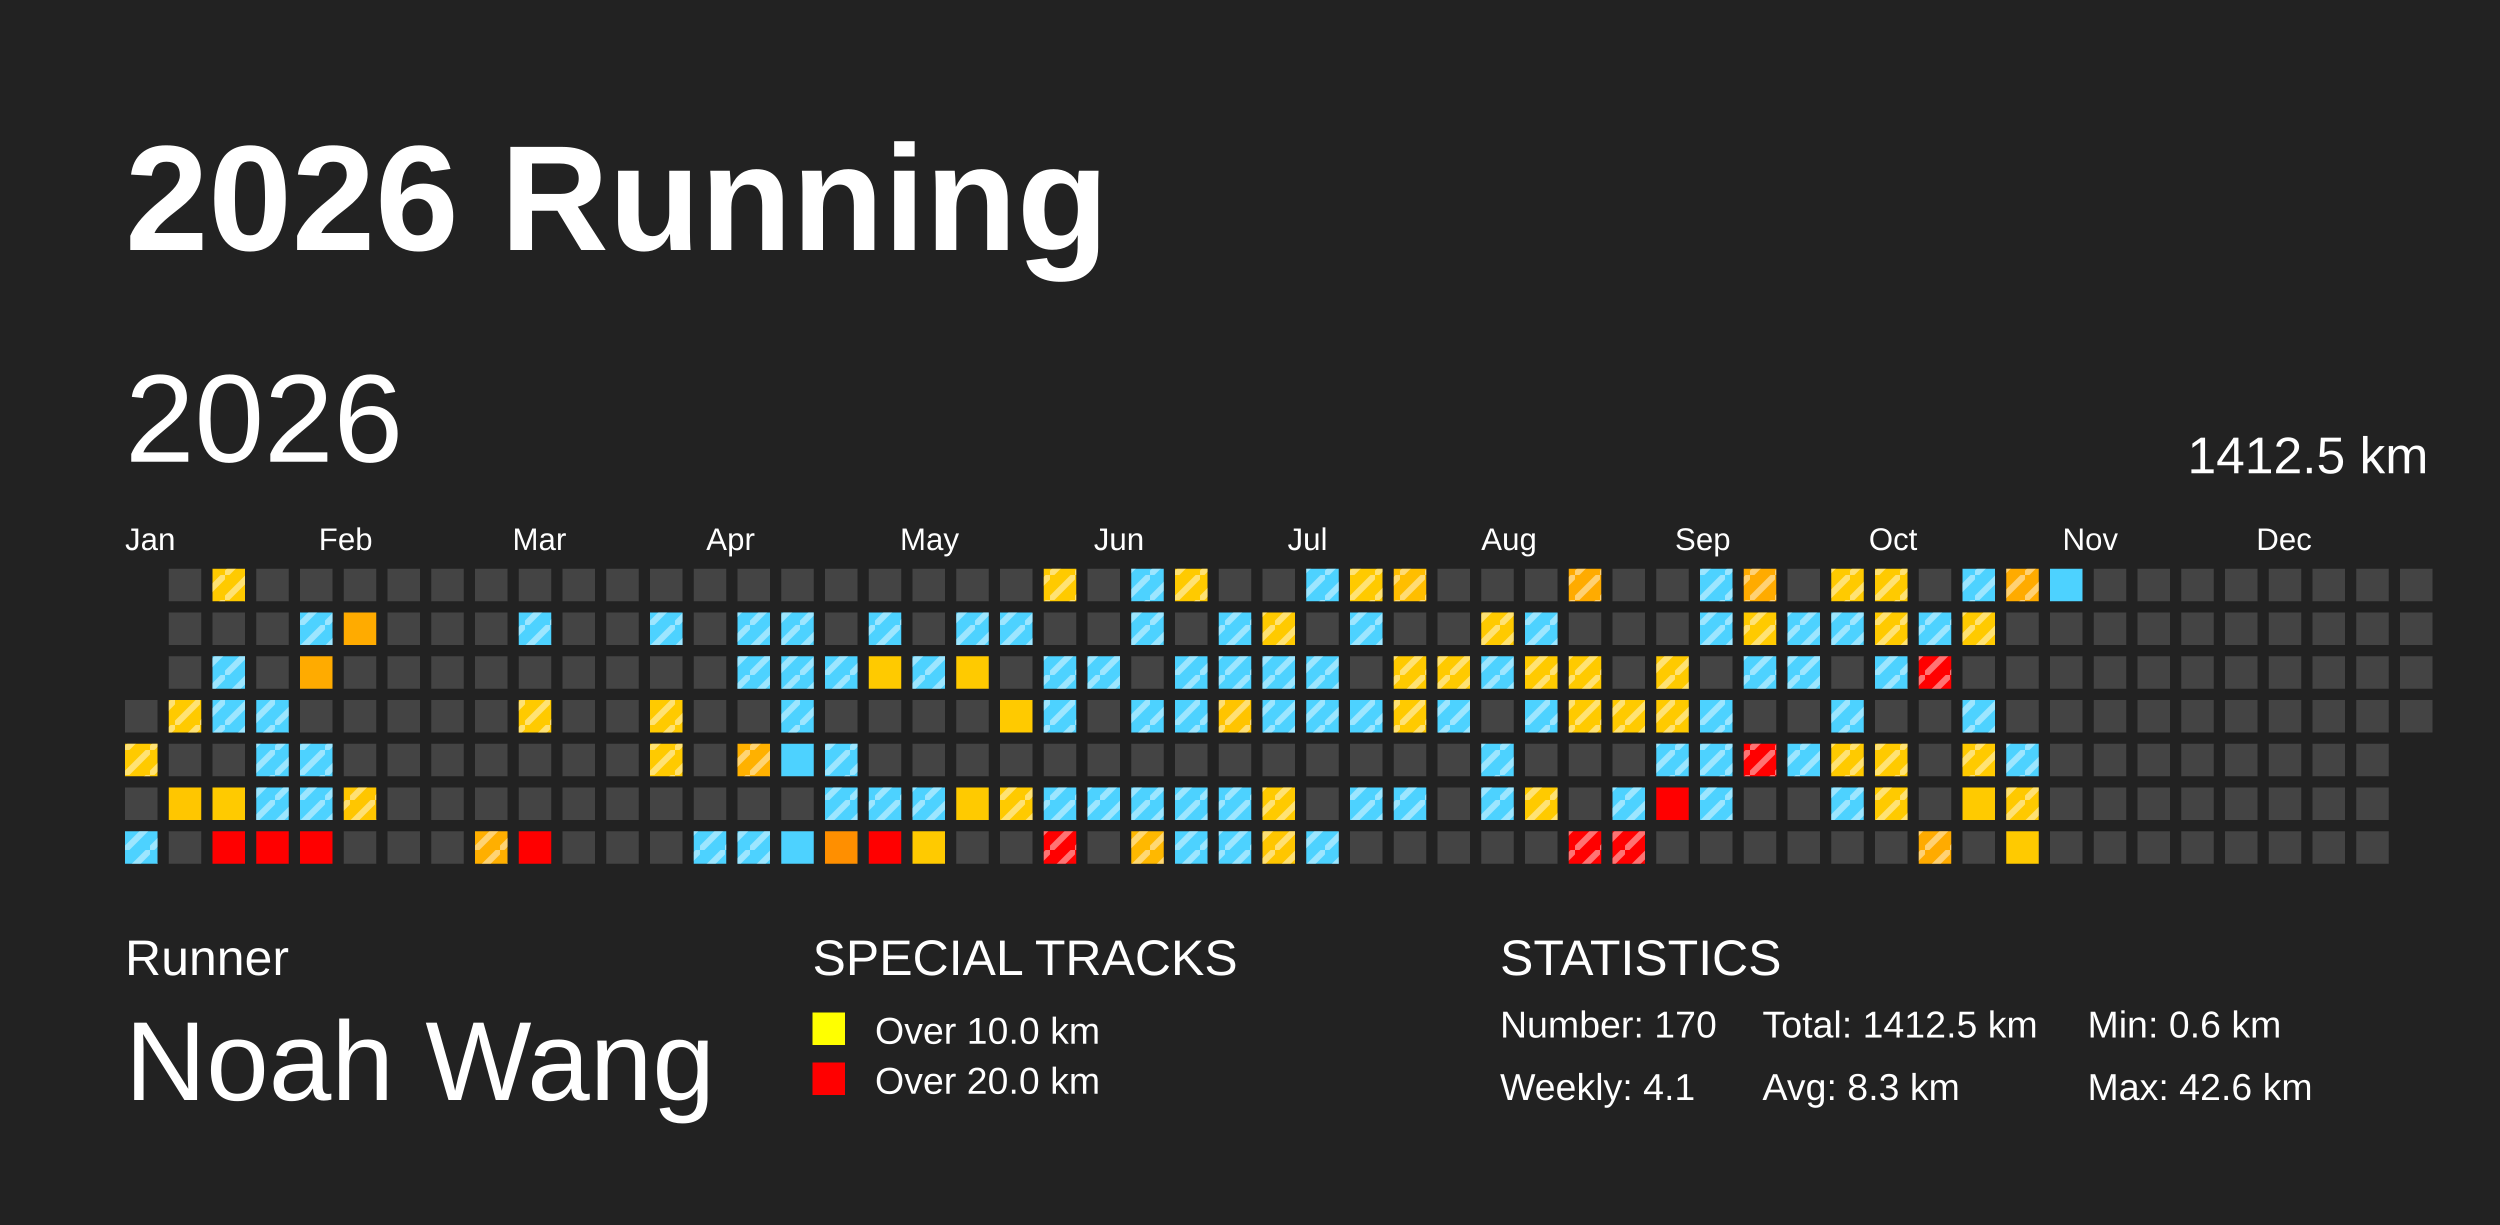
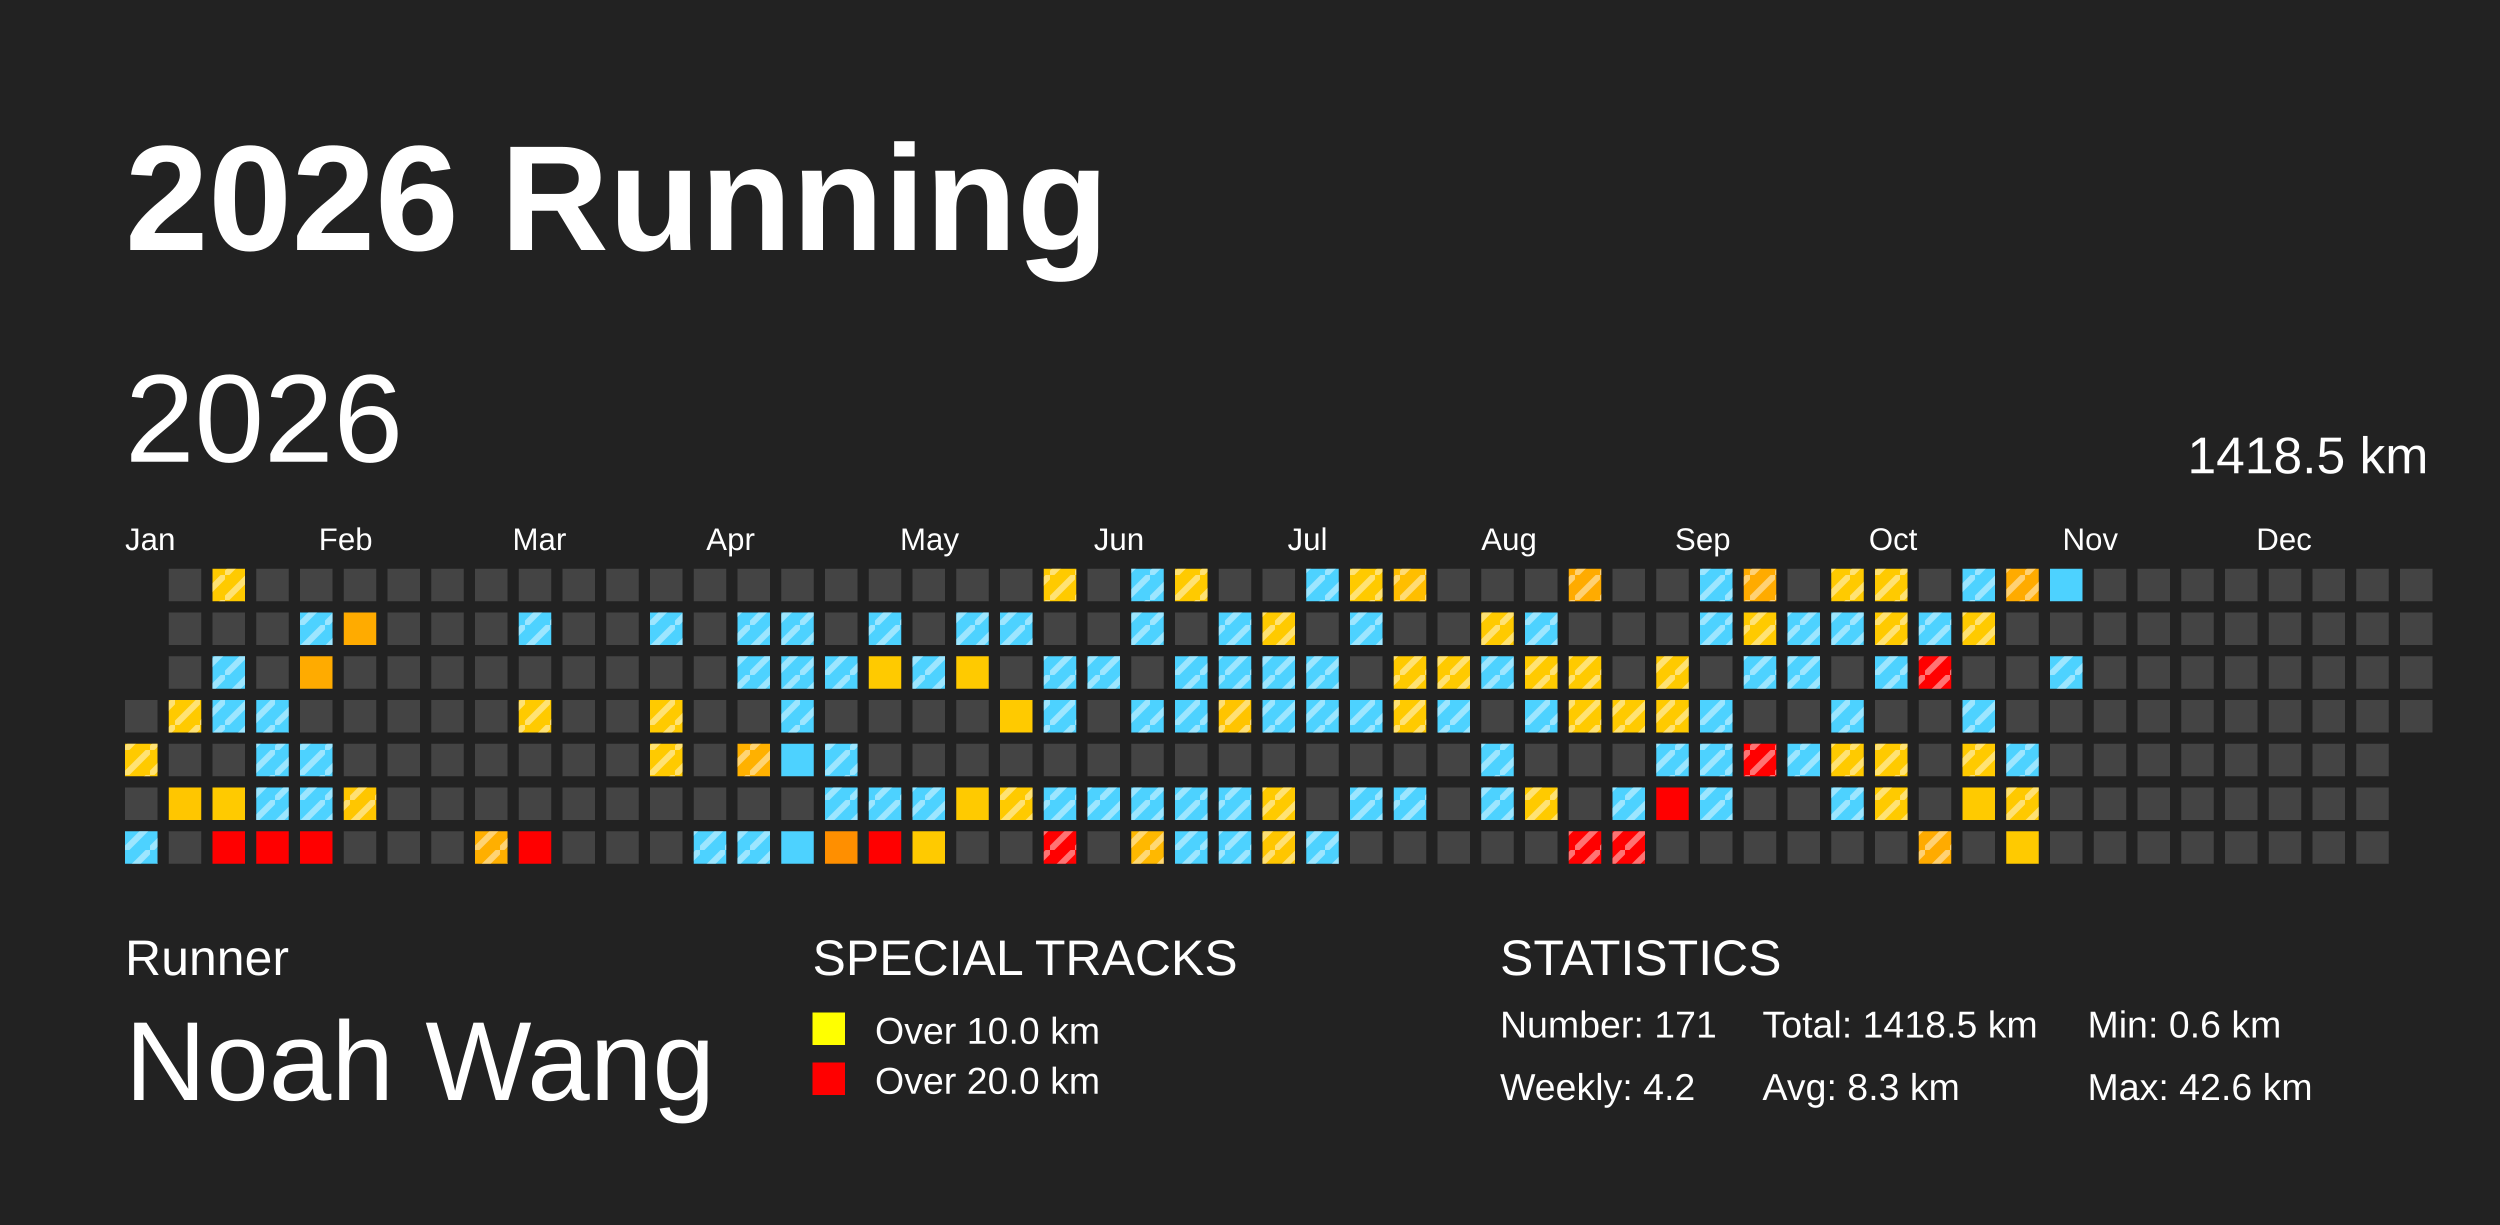
<svg xmlns="http://www.w3.org/2000/svg" baseProfile="full" height="98mm" version="1.1" viewBox="0,0,200,98" width="200mm">
  <defs>
    <pattern height="2" id="indoor-stripe" patternUnits="userSpaceOnUse" width="2">
      <line stroke="white" stroke-opacity="0.45" stroke-width="0.5" x1="0" x2="2" y1="2" y2="0" />
    </pattern>
  </defs>
  <rect fill="#222222" height="98" width="200" x="0" y="0" />
  <text fill="#FFFFFF" style="font-size:12px; font-family:Arial; font-weight:bold;" x="10" y="20">2026 Running</text>
  <text fill="#FFFFFF" style="font-size:4px; font-family:Arial" x="10" y="78">Runner</text>
  <text fill="#FFFFFF" style="font-size:9px; font-family:Arial" x="10" y="88">Noah Wang</text>
  <text fill="#FFFFFF" style="font-size:4px; font-family:Arial" x="65" y="78">SPECIAL TRACKS</text>
  <rect fill="yellow" height="2.6" width="2.6" x="65" y="81" />
  <text fill="#FFFFFF" style="font-size:3px; font-family:Arial" x="70" y="83.5">Over 10.0 km</text>
  <rect fill="red" height="2.6" width="2.6" x="65" y="85" />
  <text fill="#FFFFFF" style="font-size:3px; font-family:Arial" x="70" y="87.5">Over 20.0 km</text>
  <text fill="#FFFFFF" style="font-size:4px; font-family:Arial" x="120" y="78">STATISTICS</text>
-   <text fill="#FFFFFF" style="font-size:3px; font-family:Arial" x="120" y="83">Number: 170</text>
-   <text fill="#FFFFFF" style="font-size:3px; font-family:Arial" x="120" y="88">Weekly: 4.1</text>
-   <text fill="#FFFFFF" style="font-size:3px; font-family:Arial" x="141" y="83">Total: 1412.5 km</text>
+   <text fill="#FFFFFF" style="font-size:3px; font-family:Arial" x="120" y="83">Number: 171</text>
+   <text fill="#FFFFFF" style="font-size:3px; font-family:Arial" x="120" y="88">Weekly: 4.2</text>
+   <text fill="#FFFFFF" style="font-size:3px; font-family:Arial" x="141" y="83">Total: 1418.5 km</text>
  <text fill="#FFFFFF" style="font-size:3px; font-family:Arial" x="141" y="88">Avg: 8.3 km</text>
  <text fill="#FFFFFF" style="font-size:3px; font-family:Arial" x="167" y="83">Min: 0.6 km</text>
  <text fill="#FFFFFF" style="font-size:3px; font-family:Arial" x="167" y="88">Max: 42.6 km</text>
  <text dominant-baseline="hanging" fill="#FFFFFF" style="font-size:10.0px; font-family:Arial;" x="10" y="30">2026</text>
-   <text dominant-baseline="hanging" fill="#FFFFFF" style="font-size:4.125px; font-family:Arial;" x="175" y="35">1412.5 km</text>
+   <text dominant-baseline="hanging" fill="#FFFFFF" style="font-size:4.125px; font-family:Arial;" x="175" y="35">1418.5 km</text>
  <text fill="#FFFFFF" style="font-size:2.5px; font-family:Arial" x="10.0" y="44">Jan</text>
  <text fill="#FFFFFF" style="font-size:2.5px; font-family:Arial" x="25.5" y="44">Feb</text>
  <text fill="#FFFFFF" style="font-size:2.5px; font-family:Arial" x="41.0" y="44">Mar</text>
  <text fill="#FFFFFF" style="font-size:2.5px; font-family:Arial" x="56.5" y="44">Apr</text>
  <text fill="#FFFFFF" style="font-size:2.5px; font-family:Arial" x="72.0" y="44">May</text>
  <text fill="#FFFFFF" style="font-size:2.5px; font-family:Arial" x="87.5" y="44">Jun</text>
  <text fill="#FFFFFF" style="font-size:2.5px; font-family:Arial" x="103.0" y="44">Jul</text>
  <text fill="#FFFFFF" style="font-size:2.5px; font-family:Arial" x="118.5" y="44">Aug</text>
  <text fill="#FFFFFF" style="font-size:2.5px; font-family:Arial" x="134.0" y="44">Sep</text>
  <text fill="#FFFFFF" style="font-size:2.5px; font-family:Arial" x="149.5" y="44">Oct</text>
  <text fill="#FFFFFF" style="font-size:2.5px; font-family:Arial" x="165.0" y="44">Nov</text>
  <text fill="#FFFFFF" style="font-size:2.5px; font-family:Arial" x="180.5" y="44">Dec</text>
  <rect fill="#444444" height="2.6" width="2.6" x="10.0" y="56.0" />
  <rect fill="#ffca00" height="2.6" width="2.6" x="10.0" y="59.5" />
  <rect fill="url(#indoor-stripe)" height="2.6" style="pointer-events: none;" width="2.6" x="10.0" y="59.5" />
  <rect fill="#444444" height="2.6" width="2.6" x="10.0" y="63.0" />
  <rect fill="#4dd2ff" height="2.6" width="2.6" x="10.0" y="66.5" />
  <rect fill="url(#indoor-stripe)" height="2.6" style="pointer-events: none;" width="2.6" x="10.0" y="66.5" />
  <rect fill="#444444" height="2.6" width="2.6" x="13.5" y="45.5" />
  <rect fill="#444444" height="2.6" width="2.6" x="13.5" y="49.0" />
  <rect fill="#444444" height="2.6" width="2.6" x="13.5" y="52.5" />
  <rect fill="#ffca00" height="2.6" width="2.6" x="13.5" y="56.0" />
  <rect fill="url(#indoor-stripe)" height="2.6" style="pointer-events: none;" width="2.6" x="13.5" y="56.0" />
  <rect fill="#444444" height="2.6" width="2.6" x="13.5" y="59.5" />
  <rect fill="#ffc600" height="2.6" width="2.6" x="13.5" y="63.0" />
  <rect fill="#444444" height="2.6" width="2.6" x="13.5" y="66.5" />
  <rect fill="#ffca00" height="2.6" width="2.6" x="17.0" y="45.5" />
  <rect fill="url(#indoor-stripe)" height="2.6" style="pointer-events: none;" width="2.6" x="17.0" y="45.5" />
  <rect fill="#444444" height="2.6" width="2.6" x="17.0" y="49.0" />
  <rect fill="#4dd2ff" height="2.6" width="2.6" x="17.0" y="52.5" />
  <rect fill="url(#indoor-stripe)" height="2.6" style="pointer-events: none;" width="2.6" x="17.0" y="52.5" />
  <rect fill="#4dd2ff" height="2.6" width="2.6" x="17.0" y="56.0" />
  <rect fill="url(#indoor-stripe)" height="2.6" style="pointer-events: none;" width="2.6" x="17.0" y="56.0" />
  <rect fill="#444444" height="2.6" width="2.6" x="17.0" y="59.5" />
  <rect fill="#ffca00" height="2.6" width="2.6" x="17.0" y="63.0" />
  <rect fill="red" height="2.6" width="2.6" x="17.0" y="66.5" />
  <rect fill="#444444" height="2.6" width="2.6" x="20.5" y="45.5" />
  <rect fill="#444444" height="2.6" width="2.6" x="20.5" y="49.0" />
  <rect fill="#444444" height="2.6" width="2.6" x="20.5" y="52.5" />
  <rect fill="#4dd2ff" height="2.6" width="2.6" x="20.5" y="56.0" />
  <rect fill="url(#indoor-stripe)" height="2.6" style="pointer-events: none;" width="2.6" x="20.5" y="56.0" />
  <rect fill="#4dd2ff" height="2.6" width="2.6" x="20.5" y="59.5" />
  <rect fill="url(#indoor-stripe)" height="2.6" style="pointer-events: none;" width="2.6" x="20.5" y="59.5" />
  <rect fill="#4dd2ff" height="2.6" width="2.6" x="20.5" y="63.0" />
  <rect fill="url(#indoor-stripe)" height="2.6" style="pointer-events: none;" width="2.6" x="20.5" y="63.0" />
  <rect fill="red" height="2.6" width="2.6" x="20.5" y="66.5" />
  <rect fill="#444444" height="2.6" width="2.6" x="24.0" y="45.5" />
  <rect fill="#4dd2ff" height="2.6" width="2.6" x="24.0" y="49.0" />
  <rect fill="url(#indoor-stripe)" height="2.6" style="pointer-events: none;" width="2.6" x="24.0" y="49.0" />
  <rect fill="#ffab00" height="2.6" width="2.6" x="24.0" y="52.5" />
  <rect fill="#444444" height="2.6" width="2.6" x="24.0" y="56.0" />
  <rect fill="#4dd2ff" height="2.6" width="2.6" x="24.0" y="59.5" />
  <rect fill="url(#indoor-stripe)" height="2.6" style="pointer-events: none;" width="2.6" x="24.0" y="59.5" />
  <rect fill="#4dd2ff" height="2.6" width="2.6" x="24.0" y="63.0" />
  <rect fill="url(#indoor-stripe)" height="2.6" style="pointer-events: none;" width="2.6" x="24.0" y="63.0" />
  <rect fill="red" height="2.6" width="2.6" x="24.0" y="66.5" />
  <rect fill="#444444" height="2.6" width="2.6" x="27.5" y="45.5" />
  <rect fill="#ffab00" height="2.6" width="2.6" x="27.5" y="49.0" />
  <rect fill="#444444" height="2.6" width="2.6" x="27.5" y="52.5" />
  <rect fill="#444444" height="2.6" width="2.6" x="27.5" y="56.0" />
  <rect fill="#444444" height="2.6" width="2.6" x="27.5" y="59.5" />
  <rect fill="#ffc600" height="2.6" width="2.6" x="27.5" y="63.0" />
  <rect fill="url(#indoor-stripe)" height="2.6" style="pointer-events: none;" width="2.6" x="27.5" y="63.0" />
  <rect fill="#444444" height="2.6" width="2.6" x="27.5" y="66.5" />
  <rect fill="#444444" height="2.6" width="2.6" x="31.0" y="45.5" />
  <rect fill="#444444" height="2.6" width="2.6" x="31.0" y="49.0" />
  <rect fill="#444444" height="2.6" width="2.6" x="31.0" y="52.5" />
  <rect fill="#444444" height="2.6" width="2.6" x="31.0" y="56.0" />
  <rect fill="#444444" height="2.6" width="2.6" x="31.0" y="59.5" />
  <rect fill="#444444" height="2.6" width="2.6" x="31.0" y="63.0" />
  <rect fill="#444444" height="2.6" width="2.6" x="31.0" y="66.5" />
  <rect fill="#444444" height="2.6" width="2.6" x="34.5" y="45.5" />
  <rect fill="#444444" height="2.6" width="2.6" x="34.5" y="49.0" />
  <rect fill="#444444" height="2.6" width="2.6" x="34.5" y="52.5" />
  <rect fill="#444444" height="2.6" width="2.6" x="34.5" y="56.0" />
  <rect fill="#444444" height="2.6" width="2.6" x="34.5" y="59.5" />
  <rect fill="#444444" height="2.6" width="2.6" x="34.5" y="63.0" />
  <rect fill="#444444" height="2.6" width="2.6" x="34.5" y="66.5" />
  <rect fill="#444444" height="2.6" width="2.6" x="38.0" y="45.5" />
  <rect fill="#444444" height="2.6" width="2.6" x="38.0" y="49.0" />
  <rect fill="#444444" height="2.6" width="2.6" x="38.0" y="52.5" />
  <rect fill="#444444" height="2.6" width="2.6" x="38.0" y="56.0" />
  <rect fill="#444444" height="2.6" width="2.6" x="38.0" y="59.5" />
  <rect fill="#444444" height="2.6" width="2.6" x="38.0" y="63.0" />
  <rect fill="#ffaf00" height="2.6" width="2.6" x="38.0" y="66.5" />
  <rect fill="url(#indoor-stripe)" height="2.6" style="pointer-events: none;" width="2.6" x="38.0" y="66.5" />
  <rect fill="#444444" height="2.6" width="2.6" x="41.5" y="45.5" />
  <rect fill="#4dd2ff" height="2.6" width="2.6" x="41.5" y="49.0" />
  <rect fill="url(#indoor-stripe)" height="2.6" style="pointer-events: none;" width="2.6" x="41.5" y="49.0" />
  <rect fill="#444444" height="2.6" width="2.6" x="41.5" y="52.5" />
  <rect fill="#ffca00" height="2.6" width="2.6" x="41.5" y="56.0" />
  <rect fill="url(#indoor-stripe)" height="2.6" style="pointer-events: none;" width="2.6" x="41.5" y="56.0" />
  <rect fill="#444444" height="2.6" width="2.6" x="41.5" y="59.5" />
  <rect fill="#444444" height="2.6" width="2.6" x="41.5" y="63.0" />
  <rect fill="red" height="2.6" width="2.6" x="41.5" y="66.5" />
  <rect fill="#444444" height="2.6" width="2.6" x="45.0" y="45.5" />
  <rect fill="#444444" height="2.6" width="2.6" x="45.0" y="49.0" />
  <rect fill="#444444" height="2.6" width="2.6" x="45.0" y="52.5" />
  <rect fill="#444444" height="2.6" width="2.6" x="45.0" y="56.0" />
  <rect fill="#444444" height="2.6" width="2.6" x="45.0" y="59.5" />
  <rect fill="#444444" height="2.6" width="2.6" x="45.0" y="63.0" />
  <rect fill="#444444" height="2.6" width="2.6" x="45.0" y="66.5" />
  <rect fill="#444444" height="2.6" width="2.6" x="48.5" y="45.5" />
  <rect fill="#444444" height="2.6" width="2.6" x="48.5" y="49.0" />
  <rect fill="#444444" height="2.6" width="2.6" x="48.5" y="52.5" />
  <rect fill="#444444" height="2.6" width="2.6" x="48.5" y="56.0" />
  <rect fill="#444444" height="2.6" width="2.6" x="48.5" y="59.5" />
  <rect fill="#444444" height="2.6" width="2.6" x="48.5" y="63.0" />
  <rect fill="#444444" height="2.6" width="2.6" x="48.5" y="66.5" />
  <rect fill="#444444" height="2.6" width="2.6" x="52.0" y="45.5" />
  <rect fill="#4dd2ff" height="2.6" width="2.6" x="52.0" y="49.0" />
  <rect fill="url(#indoor-stripe)" height="2.6" style="pointer-events: none;" width="2.6" x="52.0" y="49.0" />
  <rect fill="#444444" height="2.6" width="2.6" x="52.0" y="52.5" />
  <rect fill="#ffca00" height="2.6" width="2.6" x="52.0" y="56.0" />
  <rect fill="url(#indoor-stripe)" height="2.6" style="pointer-events: none;" width="2.6" x="52.0" y="56.0" />
  <rect fill="#ffca00" height="2.6" width="2.6" x="52.0" y="59.5" />
  <rect fill="url(#indoor-stripe)" height="2.6" style="pointer-events: none;" width="2.6" x="52.0" y="59.5" />
  <rect fill="#444444" height="2.6" width="2.6" x="52.0" y="63.0" />
  <rect fill="#444444" height="2.6" width="2.6" x="52.0" y="66.5" />
  <rect fill="#444444" height="2.6" width="2.6" x="55.5" y="45.5" />
  <rect fill="#444444" height="2.6" width="2.6" x="55.5" y="49.0" />
  <rect fill="#444444" height="2.6" width="2.6" x="55.5" y="52.5" />
  <rect fill="#444444" height="2.6" width="2.6" x="55.5" y="56.0" />
  <rect fill="#444444" height="2.6" width="2.6" x="55.5" y="59.5" />
  <rect fill="#444444" height="2.6" width="2.6" x="55.5" y="63.0" />
  <rect fill="#4dd2ff" height="2.6" width="2.6" x="55.5" y="66.5" />
  <rect fill="url(#indoor-stripe)" height="2.6" style="pointer-events: none;" width="2.6" x="55.5" y="66.5" />
  <rect fill="#444444" height="2.6" width="2.6" x="59.0" y="45.5" />
  <rect fill="#4dd2ff" height="2.6" width="2.6" x="59.0" y="49.0" />
  <rect fill="url(#indoor-stripe)" height="2.6" style="pointer-events: none;" width="2.6" x="59.0" y="49.0" />
  <rect fill="#4dd2ff" height="2.6" width="2.6" x="59.0" y="52.5" />
  <rect fill="url(#indoor-stripe)" height="2.6" style="pointer-events: none;" width="2.6" x="59.0" y="52.5" />
  <rect fill="#444444" height="2.6" width="2.6" x="59.0" y="56.0" />
  <rect fill="#ffb100" height="2.6" width="2.6" x="59.0" y="59.5" />
  <rect fill="url(#indoor-stripe)" height="2.6" style="pointer-events: none;" width="2.6" x="59.0" y="59.5" />
  <rect fill="#444444" height="2.6" width="2.6" x="59.0" y="63.0" />
  <rect fill="#4dd2ff" height="2.6" width="2.6" x="59.0" y="66.5" />
  <rect fill="url(#indoor-stripe)" height="2.6" style="pointer-events: none;" width="2.6" x="59.0" y="66.5" />
  <rect fill="#444444" height="2.6" width="2.6" x="62.5" y="45.5" />
  <rect fill="#4dd2ff" height="2.6" width="2.6" x="62.5" y="49.0" />
  <rect fill="url(#indoor-stripe)" height="2.6" style="pointer-events: none;" width="2.6" x="62.5" y="49.0" />
  <rect fill="#4dd2ff" height="2.6" width="2.6" x="62.5" y="52.5" />
  <rect fill="url(#indoor-stripe)" height="2.6" style="pointer-events: none;" width="2.6" x="62.5" y="52.5" />
  <rect fill="#4dd2ff" height="2.6" width="2.6" x="62.5" y="56.0" />
  <rect fill="url(#indoor-stripe)" height="2.6" style="pointer-events: none;" width="2.6" x="62.5" y="56.0" />
  <rect fill="#4dd2ff" height="2.6" width="2.6" x="62.5" y="59.5" />
  <rect fill="#444444" height="2.6" width="2.6" x="62.5" y="63.0" />
  <rect fill="#4dd2ff" height="2.6" width="2.6" x="62.5" y="66.5" />
  <rect fill="#444444" height="2.6" width="2.6" x="66.0" y="45.5" />
  <rect fill="#444444" height="2.6" width="2.6" x="66.0" y="49.0" />
  <rect fill="#4dd2ff" height="2.6" width="2.6" x="66.0" y="52.5" />
  <rect fill="url(#indoor-stripe)" height="2.6" style="pointer-events: none;" width="2.6" x="66.0" y="52.5" />
  <rect fill="#444444" height="2.6" width="2.6" x="66.0" y="56.0" />
  <rect fill="#4dd2ff" height="2.6" width="2.6" x="66.0" y="59.5" />
  <rect fill="url(#indoor-stripe)" height="2.6" style="pointer-events: none;" width="2.6" x="66.0" y="59.5" />
  <rect fill="#4dd2ff" height="2.6" width="2.6" x="66.0" y="63.0" />
  <rect fill="url(#indoor-stripe)" height="2.6" style="pointer-events: none;" width="2.6" x="66.0" y="63.0" />
  <rect fill="#ff8f00" height="2.6" width="2.6" x="66.0" y="66.5" />
  <rect fill="#444444" height="2.6" width="2.6" x="69.5" y="45.5" />
  <rect fill="#4dd2ff" height="2.6" width="2.6" x="69.5" y="49.0" />
  <rect fill="url(#indoor-stripe)" height="2.6" style="pointer-events: none;" width="2.6" x="69.5" y="49.0" />
  <rect fill="#ffca00" height="2.6" width="2.6" x="69.5" y="52.5" />
  <rect fill="#444444" height="2.6" width="2.6" x="69.5" y="56.0" />
  <rect fill="#444444" height="2.6" width="2.6" x="69.5" y="59.5" />
  <rect fill="#4dd2ff" height="2.6" width="2.6" x="69.5" y="63.0" />
  <rect fill="url(#indoor-stripe)" height="2.6" style="pointer-events: none;" width="2.6" x="69.5" y="63.0" />
  <rect fill="red" height="2.6" width="2.6" x="69.5" y="66.5" />
  <rect fill="#444444" height="2.6" width="2.6" x="73.0" y="45.5" />
  <rect fill="#444444" height="2.6" width="2.6" x="73.0" y="49.0" />
  <rect fill="#4dd2ff" height="2.6" width="2.6" x="73.0" y="52.5" />
  <rect fill="url(#indoor-stripe)" height="2.6" style="pointer-events: none;" width="2.6" x="73.0" y="52.5" />
  <rect fill="#444444" height="2.6" width="2.6" x="73.0" y="56.0" />
  <rect fill="#444444" height="2.6" width="2.6" x="73.0" y="59.5" />
  <rect fill="#4dd2ff" height="2.6" width="2.6" x="73.0" y="63.0" />
  <rect fill="url(#indoor-stripe)" height="2.6" style="pointer-events: none;" width="2.6" x="73.0" y="63.0" />
  <rect fill="#ffca00" height="2.6" width="2.6" x="73.0" y="66.5" />
  <rect fill="#444444" height="2.6" width="2.6" x="76.5" y="45.5" />
  <rect fill="#4dd2ff" height="2.6" width="2.6" x="76.5" y="49.0" />
  <rect fill="url(#indoor-stripe)" height="2.6" style="pointer-events: none;" width="2.6" x="76.5" y="49.0" />
  <rect fill="#ffca00" height="2.6" width="2.6" x="76.5" y="52.5" />
  <rect fill="#444444" height="2.6" width="2.6" x="76.5" y="56.0" />
  <rect fill="#444444" height="2.6" width="2.6" x="76.5" y="59.5" />
  <rect fill="#ffca00" height="2.6" width="2.6" x="76.5" y="63.0" />
  <rect fill="#444444" height="2.6" width="2.6" x="76.5" y="66.5" />
  <rect fill="#444444" height="2.6" width="2.6" x="80.0" y="45.5" />
  <rect fill="#4dd2ff" height="2.6" width="2.6" x="80.0" y="49.0" />
  <rect fill="url(#indoor-stripe)" height="2.6" style="pointer-events: none;" width="2.6" x="80.0" y="49.0" />
  <rect fill="#444444" height="2.6" width="2.6" x="80.0" y="52.5" />
  <rect fill="#ffca00" height="2.6" width="2.6" x="80.0" y="56.0" />
  <rect fill="#444444" height="2.6" width="2.6" x="80.0" y="59.5" />
  <rect fill="#ffca00" height="2.6" width="2.6" x="80.0" y="63.0" />
  <rect fill="url(#indoor-stripe)" height="2.6" style="pointer-events: none;" width="2.6" x="80.0" y="63.0" />
  <rect fill="#444444" height="2.6" width="2.6" x="80.0" y="66.5" />
  <rect fill="#ffca00" height="2.6" width="2.6" x="83.5" y="45.5" />
  <rect fill="url(#indoor-stripe)" height="2.6" style="pointer-events: none;" width="2.6" x="83.5" y="45.5" />
  <rect fill="#444444" height="2.6" width="2.6" x="83.5" y="49.0" />
  <rect fill="#4dd2ff" height="2.6" width="2.6" x="83.5" y="52.5" />
  <rect fill="url(#indoor-stripe)" height="2.6" style="pointer-events: none;" width="2.6" x="83.5" y="52.5" />
  <rect fill="#4dd2ff" height="2.6" width="2.6" x="83.5" y="56.0" />
  <rect fill="url(#indoor-stripe)" height="2.6" style="pointer-events: none;" width="2.6" x="83.5" y="56.0" />
  <rect fill="#444444" height="2.6" width="2.6" x="83.5" y="59.5" />
  <rect fill="#4dd2ff" height="2.6" width="2.6" x="83.5" y="63.0" />
  <rect fill="url(#indoor-stripe)" height="2.6" style="pointer-events: none;" width="2.6" x="83.5" y="63.0" />
  <rect fill="red" height="2.6" width="2.6" x="83.5" y="66.5" />
  <rect fill="url(#indoor-stripe)" height="2.6" style="pointer-events: none;" width="2.6" x="83.5" y="66.5" />
  <rect fill="#444444" height="2.6" width="2.6" x="87.0" y="45.5" />
  <rect fill="#444444" height="2.6" width="2.6" x="87.0" y="49.0" />
  <rect fill="#4dd2ff" height="2.6" width="2.6" x="87.0" y="52.5" />
  <rect fill="url(#indoor-stripe)" height="2.6" style="pointer-events: none;" width="2.6" x="87.0" y="52.5" />
  <rect fill="#444444" height="2.6" width="2.6" x="87.0" y="56.0" />
  <rect fill="#444444" height="2.6" width="2.6" x="87.0" y="59.5" />
  <rect fill="#4dd2ff" height="2.6" width="2.6" x="87.0" y="63.0" />
  <rect fill="url(#indoor-stripe)" height="2.6" style="pointer-events: none;" width="2.6" x="87.0" y="63.0" />
  <rect fill="#444444" height="2.6" width="2.6" x="87.0" y="66.5" />
  <rect fill="#4dd2ff" height="2.6" width="2.6" x="90.5" y="45.5" />
  <rect fill="url(#indoor-stripe)" height="2.6" style="pointer-events: none;" width="2.6" x="90.5" y="45.5" />
  <rect fill="#4dd2ff" height="2.6" width="2.6" x="90.5" y="49.0" />
  <rect fill="url(#indoor-stripe)" height="2.6" style="pointer-events: none;" width="2.6" x="90.5" y="49.0" />
  <rect fill="#444444" height="2.6" width="2.6" x="90.5" y="52.5" />
  <rect fill="#4dd2ff" height="2.6" width="2.6" x="90.5" y="56.0" />
  <rect fill="url(#indoor-stripe)" height="2.6" style="pointer-events: none;" width="2.6" x="90.5" y="56.0" />
  <rect fill="#444444" height="2.6" width="2.6" x="90.5" y="59.5" />
  <rect fill="#4dd2ff" height="2.6" width="2.6" x="90.5" y="63.0" />
  <rect fill="url(#indoor-stripe)" height="2.6" style="pointer-events: none;" width="2.6" x="90.5" y="63.0" />
  <rect fill="#ffb800" height="2.6" width="2.6" x="90.5" y="66.5" />
  <rect fill="url(#indoor-stripe)" height="2.6" style="pointer-events: none;" width="2.6" x="90.5" y="66.5" />
  <rect fill="#ffca00" height="2.6" width="2.6" x="94.0" y="45.5" />
  <rect fill="url(#indoor-stripe)" height="2.6" style="pointer-events: none;" width="2.6" x="94.0" y="45.5" />
  <rect fill="#444444" height="2.6" width="2.6" x="94.0" y="49.0" />
  <rect fill="#4dd2ff" height="2.6" width="2.6" x="94.0" y="52.5" />
  <rect fill="url(#indoor-stripe)" height="2.6" style="pointer-events: none;" width="2.6" x="94.0" y="52.5" />
  <rect fill="#4dd2ff" height="2.6" width="2.6" x="94.0" y="56.0" />
  <rect fill="url(#indoor-stripe)" height="2.6" style="pointer-events: none;" width="2.6" x="94.0" y="56.0" />
  <rect fill="#444444" height="2.6" width="2.6" x="94.0" y="59.5" />
  <rect fill="#4dd2ff" height="2.6" width="2.6" x="94.0" y="63.0" />
  <rect fill="url(#indoor-stripe)" height="2.6" style="pointer-events: none;" width="2.6" x="94.0" y="63.0" />
  <rect fill="#4dd2ff" height="2.6" width="2.6" x="94.0" y="66.5" />
  <rect fill="url(#indoor-stripe)" height="2.6" style="pointer-events: none;" width="2.6" x="94.0" y="66.5" />
  <rect fill="#444444" height="2.6" width="2.6" x="97.5" y="45.5" />
  <rect fill="#4dd2ff" height="2.6" width="2.6" x="97.5" y="49.0" />
  <rect fill="url(#indoor-stripe)" height="2.6" style="pointer-events: none;" width="2.6" x="97.5" y="49.0" />
  <rect fill="#4dd2ff" height="2.6" width="2.6" x="97.5" y="52.5" />
  <rect fill="url(#indoor-stripe)" height="2.6" style="pointer-events: none;" width="2.6" x="97.5" y="52.5" />
  <rect fill="#ffc400" height="2.6" width="2.6" x="97.5" y="56.0" />
  <rect fill="url(#indoor-stripe)" height="2.6" style="pointer-events: none;" width="2.6" x="97.5" y="56.0" />
  <rect fill="#444444" height="2.6" width="2.6" x="97.5" y="59.5" />
  <rect fill="#4dd2ff" height="2.6" width="2.6" x="97.5" y="63.0" />
  <rect fill="url(#indoor-stripe)" height="2.6" style="pointer-events: none;" width="2.6" x="97.5" y="63.0" />
  <rect fill="#4dd2ff" height="2.6" width="2.6" x="97.5" y="66.5" />
  <rect fill="url(#indoor-stripe)" height="2.6" style="pointer-events: none;" width="2.6" x="97.5" y="66.5" />
  <rect fill="#444444" height="2.6" width="2.6" x="101.0" y="45.5" />
  <rect fill="#ffca00" height="2.6" width="2.6" x="101.0" y="49.0" />
  <rect fill="url(#indoor-stripe)" height="2.6" style="pointer-events: none;" width="2.6" x="101.0" y="49.0" />
  <rect fill="#4dd2ff" height="2.6" width="2.6" x="101.0" y="52.5" />
  <rect fill="url(#indoor-stripe)" height="2.6" style="pointer-events: none;" width="2.6" x="101.0" y="52.5" />
  <rect fill="#4dd2ff" height="2.6" width="2.6" x="101.0" y="56.0" />
  <rect fill="url(#indoor-stripe)" height="2.6" style="pointer-events: none;" width="2.6" x="101.0" y="56.0" />
  <rect fill="#444444" height="2.6" width="2.6" x="101.0" y="59.5" />
  <rect fill="#ffca00" height="2.6" width="2.6" x="101.0" y="63.0" />
  <rect fill="url(#indoor-stripe)" height="2.6" style="pointer-events: none;" width="2.6" x="101.0" y="63.0" />
  <rect fill="#ffc600" height="2.6" width="2.6" x="101.0" y="66.5" />
  <rect fill="url(#indoor-stripe)" height="2.6" style="pointer-events: none;" width="2.6" x="101.0" y="66.5" />
  <rect fill="#4dd2ff" height="2.6" width="2.6" x="104.5" y="45.5" />
  <rect fill="url(#indoor-stripe)" height="2.6" style="pointer-events: none;" width="2.6" x="104.5" y="45.5" />
  <rect fill="#444444" height="2.6" width="2.6" x="104.5" y="49.0" />
  <rect fill="#4dd2ff" height="2.6" width="2.6" x="104.5" y="52.5" />
  <rect fill="url(#indoor-stripe)" height="2.6" style="pointer-events: none;" width="2.6" x="104.5" y="52.5" />
  <rect fill="#4dd2ff" height="2.6" width="2.6" x="104.5" y="56.0" />
  <rect fill="url(#indoor-stripe)" height="2.6" style="pointer-events: none;" width="2.6" x="104.5" y="56.0" />
  <rect fill="#444444" height="2.6" width="2.6" x="104.5" y="59.5" />
  <rect fill="#444444" height="2.6" width="2.6" x="104.5" y="63.0" />
  <rect fill="#4dd2ff" height="2.6" width="2.6" x="104.5" y="66.5" />
  <rect fill="url(#indoor-stripe)" height="2.6" style="pointer-events: none;" width="2.6" x="104.5" y="66.5" />
  <rect fill="#ffca00" height="2.6" width="2.6" x="108.0" y="45.5" />
  <rect fill="url(#indoor-stripe)" height="2.6" style="pointer-events: none;" width="2.6" x="108.0" y="45.5" />
  <rect fill="#4dd2ff" height="2.6" width="2.6" x="108.0" y="49.0" />
  <rect fill="url(#indoor-stripe)" height="2.6" style="pointer-events: none;" width="2.6" x="108.0" y="49.0" />
  <rect fill="#444444" height="2.6" width="2.6" x="108.0" y="52.5" />
  <rect fill="#4dd2ff" height="2.6" width="2.6" x="108.0" y="56.0" />
  <rect fill="url(#indoor-stripe)" height="2.6" style="pointer-events: none;" width="2.6" x="108.0" y="56.0" />
  <rect fill="#444444" height="2.6" width="2.6" x="108.0" y="59.5" />
  <rect fill="#4dd2ff" height="2.6" width="2.6" x="108.0" y="63.0" />
  <rect fill="url(#indoor-stripe)" height="2.6" style="pointer-events: none;" width="2.6" x="108.0" y="63.0" />
  <rect fill="#444444" height="2.6" width="2.6" x="108.0" y="66.5" />
  <rect fill="#ffbe00" height="2.6" width="2.6" x="111.5" y="45.5" />
  <rect fill="url(#indoor-stripe)" height="2.6" style="pointer-events: none;" width="2.6" x="111.5" y="45.5" />
  <rect fill="#444444" height="2.6" width="2.6" x="111.5" y="49.0" />
  <rect fill="#ffca00" height="2.6" width="2.6" x="111.5" y="52.5" />
  <rect fill="url(#indoor-stripe)" height="2.6" style="pointer-events: none;" width="2.6" x="111.5" y="52.5" />
  <rect fill="#ffca00" height="2.6" width="2.6" x="111.5" y="56.0" />
  <rect fill="url(#indoor-stripe)" height="2.6" style="pointer-events: none;" width="2.6" x="111.5" y="56.0" />
  <rect fill="#444444" height="2.6" width="2.6" x="111.5" y="59.5" />
  <rect fill="#4dd2ff" height="2.6" width="2.6" x="111.5" y="63.0" />
  <rect fill="url(#indoor-stripe)" height="2.6" style="pointer-events: none;" width="2.6" x="111.5" y="63.0" />
  <rect fill="#444444" height="2.6" width="2.6" x="111.5" y="66.5" />
  <rect fill="#444444" height="2.6" width="2.6" x="115.0" y="45.5" />
  <rect fill="#444444" height="2.6" width="2.6" x="115.0" y="49.0" />
  <rect fill="#ffca00" height="2.6" width="2.6" x="115.0" y="52.5" />
  <rect fill="url(#indoor-stripe)" height="2.6" style="pointer-events: none;" width="2.6" x="115.0" y="52.5" />
  <rect fill="#4dd2ff" height="2.6" width="2.6" x="115.0" y="56.0" />
  <rect fill="url(#indoor-stripe)" height="2.6" style="pointer-events: none;" width="2.6" x="115.0" y="56.0" />
  <rect fill="#444444" height="2.6" width="2.6" x="115.0" y="59.5" />
  <rect fill="#444444" height="2.6" width="2.6" x="115.0" y="63.0" />
  <rect fill="#444444" height="2.6" width="2.6" x="115.0" y="66.5" />
  <rect fill="#444444" height="2.6" width="2.6" x="118.5" y="45.5" />
  <rect fill="#ffca00" height="2.6" width="2.6" x="118.5" y="49.0" />
  <rect fill="url(#indoor-stripe)" height="2.6" style="pointer-events: none;" width="2.6" x="118.5" y="49.0" />
  <rect fill="#4dd2ff" height="2.6" width="2.6" x="118.5" y="52.5" />
  <rect fill="url(#indoor-stripe)" height="2.6" style="pointer-events: none;" width="2.6" x="118.5" y="52.5" />
  <rect fill="#444444" height="2.6" width="2.6" x="118.5" y="56.0" />
  <rect fill="#4dd2ff" height="2.6" width="2.6" x="118.5" y="59.5" />
  <rect fill="url(#indoor-stripe)" height="2.6" style="pointer-events: none;" width="2.6" x="118.5" y="59.5" />
  <rect fill="#4dd2ff" height="2.6" width="2.6" x="118.5" y="63.0" />
  <rect fill="url(#indoor-stripe)" height="2.6" style="pointer-events: none;" width="2.6" x="118.5" y="63.0" />
  <rect fill="#444444" height="2.6" width="2.6" x="118.5" y="66.5" />
  <rect fill="#444444" height="2.6" width="2.6" x="122.0" y="45.5" />
  <rect fill="#4dd2ff" height="2.6" width="2.6" x="122.0" y="49.0" />
  <rect fill="url(#indoor-stripe)" height="2.6" style="pointer-events: none;" width="2.6" x="122.0" y="49.0" />
  <rect fill="#ffca00" height="2.6" width="2.6" x="122.0" y="52.5" />
  <rect fill="url(#indoor-stripe)" height="2.6" style="pointer-events: none;" width="2.6" x="122.0" y="52.5" />
  <rect fill="#4dd2ff" height="2.6" width="2.6" x="122.0" y="56.0" />
  <rect fill="url(#indoor-stripe)" height="2.6" style="pointer-events: none;" width="2.6" x="122.0" y="56.0" />
  <rect fill="#444444" height="2.6" width="2.6" x="122.0" y="59.5" />
  <rect fill="#ffca00" height="2.6" width="2.6" x="122.0" y="63.0" />
  <rect fill="url(#indoor-stripe)" height="2.6" style="pointer-events: none;" width="2.6" x="122.0" y="63.0" />
  <rect fill="#444444" height="2.6" width="2.6" x="122.0" y="66.5" />
  <rect fill="#ffab00" height="2.6" width="2.6" x="125.5" y="45.5" />
  <rect fill="url(#indoor-stripe)" height="2.6" style="pointer-events: none;" width="2.6" x="125.5" y="45.5" />
  <rect fill="#444444" height="2.6" width="2.6" x="125.5" y="49.0" />
  <rect fill="#ffca00" height="2.6" width="2.6" x="125.5" y="52.5" />
  <rect fill="url(#indoor-stripe)" height="2.6" style="pointer-events: none;" width="2.6" x="125.5" y="52.5" />
  <rect fill="#ffca00" height="2.6" width="2.6" x="125.5" y="56.0" />
  <rect fill="url(#indoor-stripe)" height="2.6" style="pointer-events: none;" width="2.6" x="125.5" y="56.0" />
  <rect fill="#444444" height="2.6" width="2.6" x="125.5" y="59.5" />
  <rect fill="#444444" height="2.6" width="2.6" x="125.5" y="63.0" />
  <rect fill="red" height="2.6" width="2.6" x="125.5" y="66.5" />
  <rect fill="url(#indoor-stripe)" height="2.6" style="pointer-events: none;" width="2.6" x="125.5" y="66.5" />
  <rect fill="#444444" height="2.6" width="2.6" x="129.0" y="45.5" />
  <rect fill="#444444" height="2.6" width="2.6" x="129.0" y="49.0" />
  <rect fill="#444444" height="2.6" width="2.6" x="129.0" y="52.5" />
  <rect fill="#ffca00" height="2.6" width="2.6" x="129.0" y="56.0" />
  <rect fill="url(#indoor-stripe)" height="2.6" style="pointer-events: none;" width="2.6" x="129.0" y="56.0" />
  <rect fill="#444444" height="2.6" width="2.6" x="129.0" y="59.5" />
  <rect fill="#4dd2ff" height="2.6" width="2.6" x="129.0" y="63.0" />
  <rect fill="url(#indoor-stripe)" height="2.6" style="pointer-events: none;" width="2.6" x="129.0" y="63.0" />
  <rect fill="red" height="2.6" width="2.6" x="129.0" y="66.5" />
  <rect fill="url(#indoor-stripe)" height="2.6" style="pointer-events: none;" width="2.6" x="129.0" y="66.5" />
  <rect fill="#444444" height="2.6" width="2.6" x="132.5" y="45.5" />
  <rect fill="#444444" height="2.6" width="2.6" x="132.5" y="49.0" />
  <rect fill="#ffca00" height="2.6" width="2.6" x="132.5" y="52.5" />
  <rect fill="url(#indoor-stripe)" height="2.6" style="pointer-events: none;" width="2.6" x="132.5" y="52.5" />
  <rect fill="#ffca00" height="2.6" width="2.6" x="132.5" y="56.0" />
  <rect fill="url(#indoor-stripe)" height="2.6" style="pointer-events: none;" width="2.6" x="132.5" y="56.0" />
  <rect fill="#4dd2ff" height="2.6" width="2.6" x="132.5" y="59.5" />
  <rect fill="url(#indoor-stripe)" height="2.6" style="pointer-events: none;" width="2.6" x="132.5" y="59.5" />
  <rect fill="red" height="2.6" width="2.6" x="132.5" y="63.0" />
  <rect fill="#444444" height="2.6" width="2.6" x="132.5" y="66.5" />
  <rect fill="#4dd2ff" height="2.6" width="2.6" x="136.0" y="45.5" />
  <rect fill="url(#indoor-stripe)" height="2.6" style="pointer-events: none;" width="2.6" x="136.0" y="45.5" />
  <rect fill="#4dd2ff" height="2.6" width="2.6" x="136.0" y="49.0" />
  <rect fill="url(#indoor-stripe)" height="2.6" style="pointer-events: none;" width="2.6" x="136.0" y="49.0" />
  <rect fill="#444444" height="2.6" width="2.6" x="136.0" y="52.5" />
  <rect fill="#4dd2ff" height="2.6" width="2.6" x="136.0" y="56.0" />
  <rect fill="url(#indoor-stripe)" height="2.6" style="pointer-events: none;" width="2.6" x="136.0" y="56.0" />
  <rect fill="#4dd2ff" height="2.6" width="2.6" x="136.0" y="59.5" />
  <rect fill="url(#indoor-stripe)" height="2.6" style="pointer-events: none;" width="2.6" x="136.0" y="59.5" />
  <rect fill="#4dd2ff" height="2.6" width="2.6" x="136.0" y="63.0" />
  <rect fill="url(#indoor-stripe)" height="2.6" style="pointer-events: none;" width="2.6" x="136.0" y="63.0" />
  <rect fill="#444444" height="2.6" width="2.6" x="136.0" y="66.5" />
  <rect fill="#ffab00" height="2.6" width="2.6" x="139.5" y="45.5" />
  <rect fill="url(#indoor-stripe)" height="2.6" style="pointer-events: none;" width="2.6" x="139.5" y="45.5" />
  <rect fill="#ffca00" height="2.6" width="2.6" x="139.5" y="49.0" />
  <rect fill="url(#indoor-stripe)" height="2.6" style="pointer-events: none;" width="2.6" x="139.5" y="49.0" />
  <rect fill="#4dd2ff" height="2.6" width="2.6" x="139.5" y="52.5" />
  <rect fill="url(#indoor-stripe)" height="2.6" style="pointer-events: none;" width="2.6" x="139.5" y="52.5" />
  <rect fill="#444444" height="2.6" width="2.6" x="139.5" y="56.0" />
  <rect fill="red" height="2.6" width="2.6" x="139.5" y="59.5" />
  <rect fill="url(#indoor-stripe)" height="2.6" style="pointer-events: none;" width="2.6" x="139.5" y="59.5" />
  <rect fill="#444444" height="2.6" width="2.6" x="139.5" y="63.0" />
  <rect fill="#444444" height="2.6" width="2.6" x="139.5" y="66.5" />
  <rect fill="#444444" height="2.6" width="2.6" x="143.0" y="45.5" />
  <rect fill="#4dd2ff" height="2.6" width="2.6" x="143.0" y="49.0" />
  <rect fill="url(#indoor-stripe)" height="2.6" style="pointer-events: none;" width="2.6" x="143.0" y="49.0" />
  <rect fill="#4dd2ff" height="2.6" width="2.6" x="143.0" y="52.5" />
  <rect fill="url(#indoor-stripe)" height="2.6" style="pointer-events: none;" width="2.6" x="143.0" y="52.5" />
  <rect fill="#444444" height="2.6" width="2.6" x="143.0" y="56.0" />
  <rect fill="#4dd2ff" height="2.6" width="2.6" x="143.0" y="59.5" />
  <rect fill="url(#indoor-stripe)" height="2.6" style="pointer-events: none;" width="2.6" x="143.0" y="59.5" />
  <rect fill="#444444" height="2.6" width="2.6" x="143.0" y="63.0" />
  <rect fill="#444444" height="2.6" width="2.6" x="143.0" y="66.5" />
  <rect fill="#ffca00" height="2.6" width="2.6" x="146.5" y="45.5" />
  <rect fill="url(#indoor-stripe)" height="2.6" style="pointer-events: none;" width="2.6" x="146.5" y="45.5" />
  <rect fill="#4dd2ff" height="2.6" width="2.6" x="146.5" y="49.0" />
  <rect fill="url(#indoor-stripe)" height="2.6" style="pointer-events: none;" width="2.6" x="146.5" y="49.0" />
  <rect fill="#444444" height="2.6" width="2.6" x="146.5" y="52.5" />
  <rect fill="#4dd2ff" height="2.6" width="2.6" x="146.5" y="56.0" />
  <rect fill="url(#indoor-stripe)" height="2.6" style="pointer-events: none;" width="2.6" x="146.5" y="56.0" />
  <rect fill="#ffca00" height="2.6" width="2.6" x="146.5" y="59.5" />
  <rect fill="url(#indoor-stripe)" height="2.6" style="pointer-events: none;" width="2.6" x="146.5" y="59.5" />
  <rect fill="#4dd2ff" height="2.6" width="2.6" x="146.5" y="63.0" />
  <rect fill="url(#indoor-stripe)" height="2.6" style="pointer-events: none;" width="2.6" x="146.5" y="63.0" />
  <rect fill="#444444" height="2.6" width="2.6" x="146.5" y="66.5" />
  <rect fill="#ffca00" height="2.6" width="2.6" x="150.0" y="45.5" />
  <rect fill="url(#indoor-stripe)" height="2.6" style="pointer-events: none;" width="2.6" x="150.0" y="45.5" />
  <rect fill="#ffca00" height="2.6" width="2.6" x="150.0" y="49.0" />
  <rect fill="url(#indoor-stripe)" height="2.6" style="pointer-events: none;" width="2.6" x="150.0" y="49.0" />
  <rect fill="#4dd2ff" height="2.6" width="2.6" x="150.0" y="52.5" />
  <rect fill="url(#indoor-stripe)" height="2.6" style="pointer-events: none;" width="2.6" x="150.0" y="52.5" />
  <rect fill="#444444" height="2.6" width="2.6" x="150.0" y="56.0" />
  <rect fill="#ffca00" height="2.6" width="2.6" x="150.0" y="59.5" />
  <rect fill="url(#indoor-stripe)" height="2.6" style="pointer-events: none;" width="2.6" x="150.0" y="59.5" />
  <rect fill="#ffca00" height="2.6" width="2.6" x="150.0" y="63.0" />
  <rect fill="url(#indoor-stripe)" height="2.6" style="pointer-events: none;" width="2.6" x="150.0" y="63.0" />
  <rect fill="#444444" height="2.6" width="2.6" x="150.0" y="66.5" />
  <rect fill="#444444" height="2.6" width="2.6" x="153.5" y="45.5" />
  <rect fill="#4dd2ff" height="2.6" width="2.6" x="153.5" y="49.0" />
  <rect fill="url(#indoor-stripe)" height="2.6" style="pointer-events: none;" width="2.6" x="153.5" y="49.0" />
  <rect fill="red" height="2.6" width="2.6" x="153.5" y="52.5" />
  <rect fill="url(#indoor-stripe)" height="2.6" style="pointer-events: none;" width="2.6" x="153.5" y="52.5" />
  <rect fill="#444444" height="2.6" width="2.6" x="153.5" y="56.0" />
  <rect fill="#444444" height="2.6" width="2.6" x="153.5" y="59.5" />
  <rect fill="#444444" height="2.6" width="2.6" x="153.5" y="63.0" />
  <rect fill="#ffab00" height="2.6" width="2.6" x="153.5" y="66.5" />
  <rect fill="url(#indoor-stripe)" height="2.6" style="pointer-events: none;" width="2.6" x="153.5" y="66.5" />
  <rect fill="#4dd2ff" height="2.6" width="2.6" x="157.0" y="45.5" />
  <rect fill="url(#indoor-stripe)" height="2.6" style="pointer-events: none;" width="2.6" x="157.0" y="45.5" />
  <rect fill="#ffca00" height="2.6" width="2.6" x="157.0" y="49.0" />
  <rect fill="url(#indoor-stripe)" height="2.6" style="pointer-events: none;" width="2.6" x="157.0" y="49.0" />
  <rect fill="#444444" height="2.6" width="2.6" x="157.0" y="52.5" />
  <rect fill="#4dd2ff" height="2.6" width="2.6" x="157.0" y="56.0" />
  <rect fill="url(#indoor-stripe)" height="2.6" style="pointer-events: none;" width="2.6" x="157.0" y="56.0" />
  <rect fill="#ffca00" height="2.6" width="2.6" x="157.0" y="59.5" />
  <rect fill="url(#indoor-stripe)" height="2.6" style="pointer-events: none;" width="2.6" x="157.0" y="59.5" />
  <rect fill="#ffca00" height="2.6" width="2.6" x="157.0" y="63.0" />
  <rect fill="#444444" height="2.6" width="2.6" x="157.0" y="66.5" />
  <rect fill="#ffab00" height="2.6" width="2.6" x="160.5" y="45.5" />
  <rect fill="url(#indoor-stripe)" height="2.6" style="pointer-events: none;" width="2.6" x="160.5" y="45.5" />
  <rect fill="#444444" height="2.6" width="2.6" x="160.5" y="49.0" />
  <rect fill="#444444" height="2.6" width="2.6" x="160.5" y="52.5" />
  <rect fill="#444444" height="2.6" width="2.6" x="160.5" y="56.0" />
  <rect fill="#4dd2ff" height="2.6" width="2.6" x="160.5" y="59.5" />
  <rect fill="url(#indoor-stripe)" height="2.6" style="pointer-events: none;" width="2.6" x="160.5" y="59.5" />
  <rect fill="#ffc900" height="2.6" width="2.6" x="160.5" y="63.0" />
  <rect fill="url(#indoor-stripe)" height="2.6" style="pointer-events: none;" width="2.6" x="160.5" y="63.0" />
  <rect fill="#ffca00" height="2.6" width="2.6" x="160.5" y="66.5" />
  <rect fill="#4dd2ff" height="2.6" width="2.6" x="164.0" y="45.5" />
  <rect fill="#444444" height="2.6" width="2.6" x="164.0" y="49.0" />
-   <rect fill="#444444" height="2.6" width="2.6" x="164.0" y="52.5" />
+   <rect fill="#4dd2ff" height="2.6" width="2.6" x="164.0" y="52.5" />
+   <rect fill="url(#indoor-stripe)" height="2.6" style="pointer-events: none;" width="2.6" x="164.0" y="52.5" />
  <rect fill="#444444" height="2.6" width="2.6" x="164.0" y="56.0" />
  <rect fill="#444444" height="2.6" width="2.6" x="164.0" y="59.5" />
  <rect fill="#444444" height="2.6" width="2.6" x="164.0" y="63.0" />
  <rect fill="#444444" height="2.6" width="2.6" x="164.0" y="66.5" />
  <rect fill="#444444" height="2.6" width="2.6" x="167.5" y="45.5" />
  <rect fill="#444444" height="2.6" width="2.6" x="167.5" y="49.0" />
  <rect fill="#444444" height="2.6" width="2.6" x="167.5" y="52.5" />
  <rect fill="#444444" height="2.6" width="2.6" x="167.5" y="56.0" />
  <rect fill="#444444" height="2.6" width="2.6" x="167.5" y="59.5" />
  <rect fill="#444444" height="2.6" width="2.6" x="167.5" y="63.0" />
  <rect fill="#444444" height="2.6" width="2.6" x="167.5" y="66.5" />
  <rect fill="#444444" height="2.6" width="2.6" x="171.0" y="45.5" />
  <rect fill="#444444" height="2.6" width="2.6" x="171.0" y="49.0" />
  <rect fill="#444444" height="2.6" width="2.6" x="171.0" y="52.5" />
  <rect fill="#444444" height="2.6" width="2.6" x="171.0" y="56.0" />
  <rect fill="#444444" height="2.6" width="2.6" x="171.0" y="59.5" />
  <rect fill="#444444" height="2.6" width="2.6" x="171.0" y="63.0" />
  <rect fill="#444444" height="2.6" width="2.6" x="171.0" y="66.5" />
  <rect fill="#444444" height="2.6" width="2.6" x="174.5" y="45.5" />
  <rect fill="#444444" height="2.6" width="2.6" x="174.5" y="49.0" />
  <rect fill="#444444" height="2.6" width="2.6" x="174.5" y="52.5" />
  <rect fill="#444444" height="2.6" width="2.6" x="174.5" y="56.0" />
  <rect fill="#444444" height="2.6" width="2.6" x="174.5" y="59.5" />
  <rect fill="#444444" height="2.6" width="2.6" x="174.5" y="63.0" />
  <rect fill="#444444" height="2.6" width="2.6" x="174.5" y="66.5" />
  <rect fill="#444444" height="2.6" width="2.6" x="178.0" y="45.5" />
  <rect fill="#444444" height="2.6" width="2.6" x="178.0" y="49.0" />
  <rect fill="#444444" height="2.6" width="2.6" x="178.0" y="52.5" />
  <rect fill="#444444" height="2.6" width="2.6" x="178.0" y="56.0" />
  <rect fill="#444444" height="2.6" width="2.6" x="178.0" y="59.5" />
  <rect fill="#444444" height="2.6" width="2.6" x="178.0" y="63.0" />
  <rect fill="#444444" height="2.6" width="2.6" x="178.0" y="66.5" />
  <rect fill="#444444" height="2.6" width="2.6" x="181.5" y="45.5" />
  <rect fill="#444444" height="2.6" width="2.6" x="181.5" y="49.0" />
  <rect fill="#444444" height="2.6" width="2.6" x="181.5" y="52.5" />
  <rect fill="#444444" height="2.6" width="2.6" x="181.5" y="56.0" />
  <rect fill="#444444" height="2.6" width="2.6" x="181.5" y="59.5" />
  <rect fill="#444444" height="2.6" width="2.6" x="181.5" y="63.0" />
  <rect fill="#444444" height="2.6" width="2.6" x="181.5" y="66.5" />
  <rect fill="#444444" height="2.6" width="2.6" x="185.0" y="45.5" />
  <rect fill="#444444" height="2.6" width="2.6" x="185.0" y="49.0" />
  <rect fill="#444444" height="2.6" width="2.6" x="185.0" y="52.5" />
  <rect fill="#444444" height="2.6" width="2.6" x="185.0" y="56.0" />
  <rect fill="#444444" height="2.6" width="2.6" x="185.0" y="59.5" />
  <rect fill="#444444" height="2.6" width="2.6" x="185.0" y="63.0" />
  <rect fill="#444444" height="2.6" width="2.6" x="185.0" y="66.5" />
  <rect fill="#444444" height="2.6" width="2.6" x="188.5" y="45.5" />
  <rect fill="#444444" height="2.6" width="2.6" x="188.5" y="49.0" />
  <rect fill="#444444" height="2.6" width="2.6" x="188.5" y="52.5" />
  <rect fill="#444444" height="2.6" width="2.6" x="188.5" y="56.0" />
  <rect fill="#444444" height="2.6" width="2.6" x="188.5" y="59.5" />
  <rect fill="#444444" height="2.6" width="2.6" x="188.5" y="63.0" />
  <rect fill="#444444" height="2.6" width="2.6" x="188.5" y="66.5" />
  <rect fill="#444444" height="2.6" width="2.6" x="192.0" y="45.5" />
  <rect fill="#444444" height="2.6" width="2.6" x="192.0" y="49.0" />
  <rect fill="#444444" height="2.6" width="2.6" x="192.0" y="52.5" />
  <rect fill="#444444" height="2.6" width="2.6" x="192.0" y="56.0" />
</svg>
